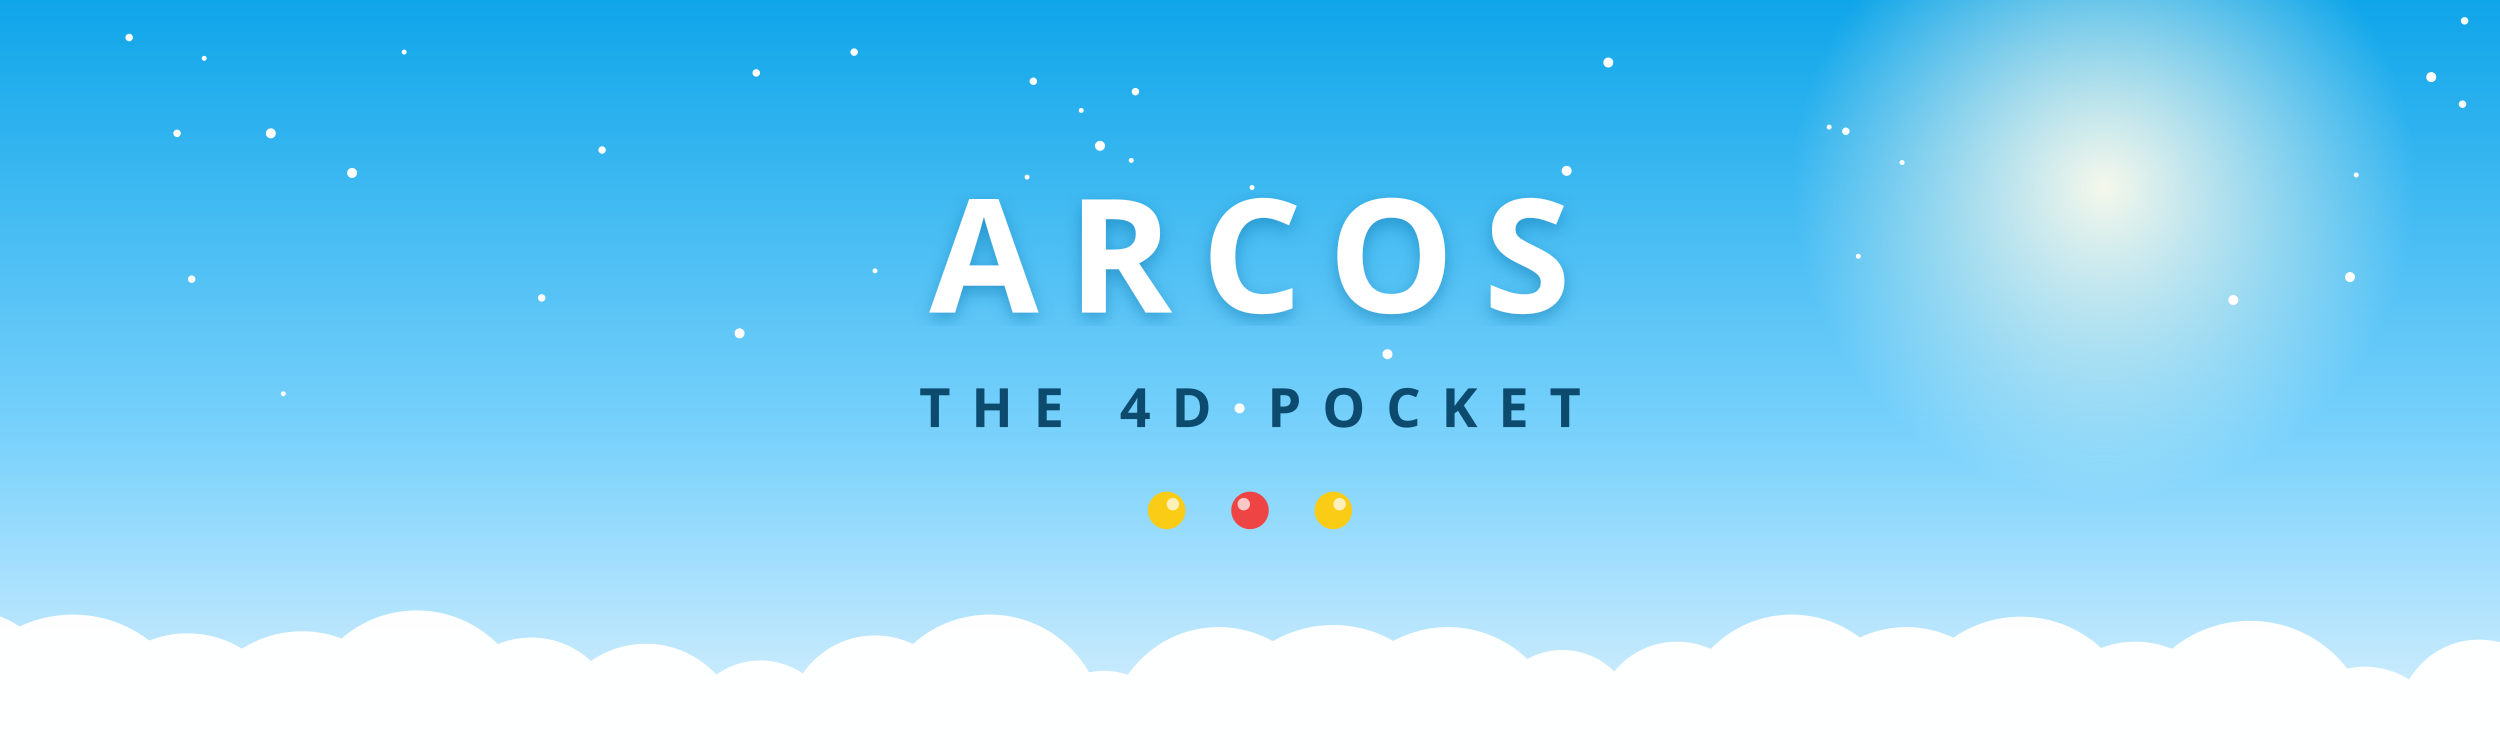
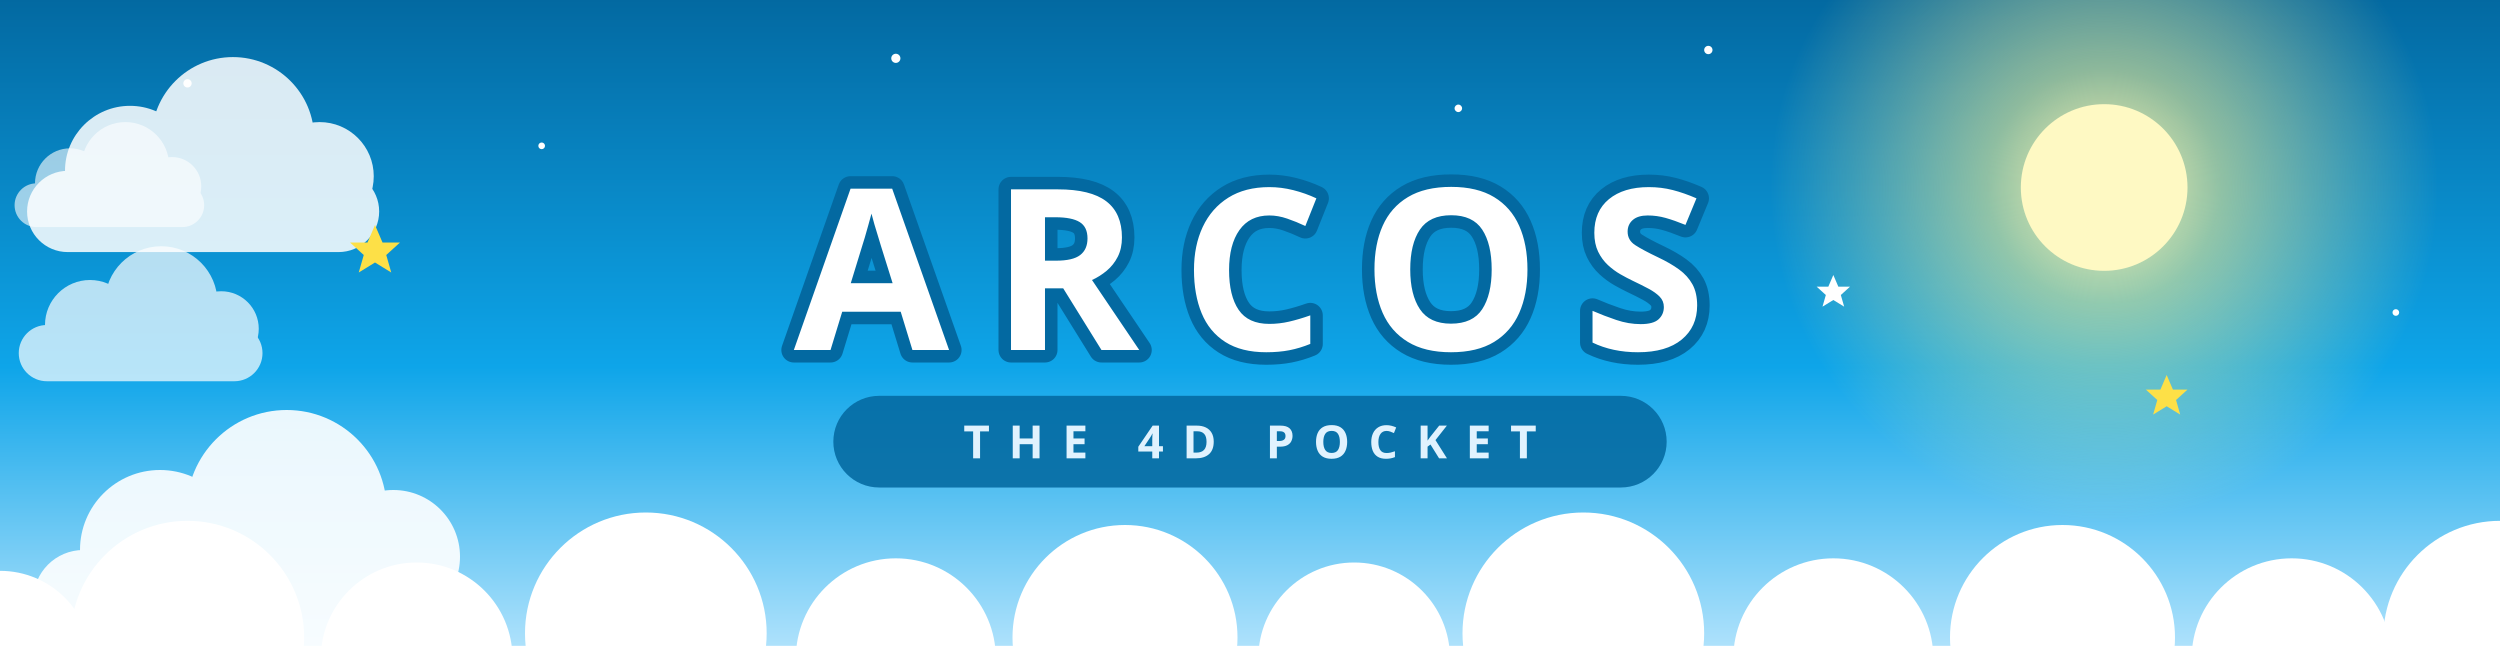
- <svg xmlns="http://www.w3.org/2000/svg" viewBox="0 0 1200 360" width="100%" role="img" aria-label="Arcos — The 4D Pocket, sky banner">
+ <svg xmlns="http://www.w3.org/2000/svg" viewBox="0 0 1200 320" width="1200" height="320" role="img" aria-label="Arcos — The 4D Pocket">
  <defs>
    <linearGradient id="sky" x1="0" y1="0" x2="0" y2="1">
-       <stop offset="0" stop-color="#0EA5E9" />
-       <stop offset=".6" stop-color="#7DD3FC" />
-       <stop offset="1" stop-color="#E0F2FE" />
+       <stop offset="0" stop-color="#0369A1" />
+       <stop offset=".55" stop-color="#0EA5E9" />
+       <stop offset="1" stop-color="#BAE6FD" />
    </linearGradient>
-     <radialGradient id="sun" cx=".5" cy=".5" r=".5">
-       <stop offset="0" stop-color="#FFFBEB" stop-opacity=".95" />
-       <stop offset="1" stop-color="#FFFBEB" stop-opacity="0" />
+     <radialGradient id="sun">
+       <stop offset="0" stop-color="#FEF9C3" />
+       <stop offset=".35" stop-color="#FEF08A" stop-opacity=".55" />
+       <stop offset="1" stop-color="#FEF08A" stop-opacity="0" />
    </radialGradient>
-     <filter id="soft">
-       <feGaussianBlur stdDeviation="1.2" />
-     </filter>
-     <filter id="shadow">
-       <feDropShadow dx="0" dy="3" stdDeviation="4" flood-color="#0369A1" flood-opacity=".45" />
-     </filter>
+     <g id="cl">
+       <rect x="10" y="40" width="130" height="30" rx="15" />
+       <circle cx="48" cy="40" r="24" />
+       <circle cx="86" cy="28" r="30" />
+       <circle cx="118" cy="42" r="20" />
+     </g>
+     <path id="st" d="M0-10L3-3 10-3 4.5 2 6.5 9 0 5-6.5 9-4.5 2-10-3-3-3Z" />
  </defs>
-   <rect width="1200" height="360" fill="url(#sky)" />
-   <circle cx="1010" cy="90" r="150" fill="url(#sun)" />
-   <circle cx="493" cy="85" r="1.2" fill="#fff">
-     <animate attributeName="opacity" values=".15;1;.15" dur="4.2s" begin="1.4s" repeatCount="indefinite" />
-   </circle>
-   <circle cx="194" cy="25" r="1.2" fill="#fff">
-     <animate attributeName="opacity" values=".15;1;.15" dur="3.2s" begin="2.8s" repeatCount="indefinite" />
-   </circle>
-   <circle cx="130" cy="64" r="2.4" fill="#fff">
-     <animate attributeName="opacity" values=".15;1;.15" dur="3.6s" begin="0.8s" repeatCount="indefinite" />
-   </circle>
-   <circle cx="363" cy="35" r="1.8" fill="#fff">
-     <animate attributeName="opacity" values=".15;1;.15" dur="2.6s" begin="2.8s" repeatCount="indefinite" />
-   </circle>
-   <circle cx="543" cy="77" r="1.2" fill="#fff">
-     <animate attributeName="opacity" values=".15;1;.15" dur="2.5s" begin="0.9s" repeatCount="indefinite" />
-   </circle>
-   <circle cx="772" cy="30" r="2.4" fill="#fff">
-     <animate attributeName="opacity" values=".15;1;.15" dur="3.0s" begin="1.2s" repeatCount="indefinite" />
-   </circle>
-   <circle cx="519" cy="53" r="1.2" fill="#fff">
-     <animate attributeName="opacity" values=".15;1;.15" dur="3.4s" begin="0.3s" repeatCount="indefinite" />
-   </circle>
-   <circle cx="1131" cy="84" r="1.2" fill="#fff">
-     <animate attributeName="opacity" values=".15;1;.15" dur="4.7s" begin="1.7s" repeatCount="indefinite" />
-   </circle>
-   <circle cx="648" cy="138" r="1.2" fill="#fff">
-     <animate attributeName="opacity" values=".15;1;.15" dur="3.2s" begin="1.8s" repeatCount="indefinite" />
-   </circle>
-   <circle cx="892" cy="123" r="1.2" fill="#fff">
-     <animate attributeName="opacity" values=".15;1;.15" dur="2.7s" begin="0.8s" repeatCount="indefinite" />
-   </circle>
-   <circle cx="98" cy="28" r="1.2" fill="#fff">
-     <animate attributeName="opacity" values=".15;1;.15" dur="3.4s" begin="3.0s" repeatCount="indefinite" />
-   </circle>
-   <circle cx="1072" cy="144" r="2.4" fill="#fff">
-     <animate attributeName="opacity" values=".15;1;.15" dur="3.4s" begin="1.0s" repeatCount="indefinite" />
-   </circle>
-   <circle cx="410" cy="25" r="1.8" fill="#fff">
-     <animate attributeName="opacity" values=".15;1;.15" dur="4.7s" begin="1.9s" repeatCount="indefinite" />
-   </circle>
-   <circle cx="913" cy="78" r="1.2" fill="#fff">
-     <animate attributeName="opacity" values=".15;1;.15" dur="3.1s" begin="2.2s" repeatCount="indefinite" />
-   </circle>
-   <circle cx="666" cy="170" r="2.4" fill="#fff">
-     <animate attributeName="opacity" values=".15;1;.15" dur="2.6s" begin="1.0s" repeatCount="indefinite" />
-   </circle>
-   <circle cx="136" cy="189" r="1.2" fill="#fff">
-     <animate attributeName="opacity" values=".15;1;.15" dur="2.8s" begin="1.7s" repeatCount="indefinite" />
-   </circle>
-   <circle cx="496" cy="39" r="1.8" fill="#fff">
-     <animate attributeName="opacity" values=".15;1;.15" dur="4.8s" begin="0.9s" repeatCount="indefinite" />
-   </circle>
-   <circle cx="62" cy="18" r="1.8" fill="#fff">
-     <animate attributeName="opacity" values=".15;1;.15" dur="4.1s" begin="2.7s" repeatCount="indefinite" />
-   </circle>
-   <circle cx="595" cy="196" r="2.4" fill="#fff">
-     <animate attributeName="opacity" values=".15;1;.15" dur="4.9s" begin="0.1s" repeatCount="indefinite" />
-   </circle>
-   <circle cx="601" cy="90" r="1.2" fill="#fff">
-     <animate attributeName="opacity" values=".15;1;.15" dur="4.3s" begin="1.2s" repeatCount="indefinite" />
-   </circle>
-   <circle cx="169" cy="83" r="2.4" fill="#fff">
-     <animate attributeName="opacity" values=".15;1;.15" dur="2.6s" begin="1.3s" repeatCount="indefinite" />
-   </circle>
-   <circle cx="289" cy="72" r="1.8" fill="#fff">
-     <animate attributeName="opacity" values=".15;1;.15" dur="3.8s" begin="0.5s" repeatCount="indefinite" />
-   </circle>
-   <circle cx="1183" cy="10" r="1.8" fill="#fff">
-     <animate attributeName="opacity" values=".15;1;.15" dur="2.1s" begin="0.5s" repeatCount="indefinite" />
-   </circle>
-   <circle cx="752" cy="82" r="2.4" fill="#fff">
-     <animate attributeName="opacity" values=".15;1;.15" dur="2.3s" begin="2.9s" repeatCount="indefinite" />
-   </circle>
-   <circle cx="878" cy="61" r="1.2" fill="#fff">
-     <animate attributeName="opacity" values=".15;1;.15" dur="2.2s" begin="0.2s" repeatCount="indefinite" />
-   </circle>
-   <circle cx="355" cy="160" r="2.4" fill="#fff">
-     <animate attributeName="opacity" values=".15;1;.15" dur="4.9s" begin="1.8s" repeatCount="indefinite" />
-   </circle>
-   <circle cx="1128" cy="133" r="2.4" fill="#fff">
-     <animate attributeName="opacity" values=".15;1;.15" dur="2.7s" begin="3.0s" repeatCount="indefinite" />
-   </circle>
-   <circle cx="260" cy="143" r="1.8" fill="#fff">
-     <animate attributeName="opacity" values=".15;1;.15" dur="4.3s" begin="1.2s" repeatCount="indefinite" />
-   </circle>
-   <circle cx="420" cy="130" r="1.2" fill="#fff">
-     <animate attributeName="opacity" values=".15;1;.15" dur="2.7s" begin="1.2s" repeatCount="indefinite" />
-   </circle>
-   <circle cx="85" cy="64" r="1.8" fill="#fff">
-     <animate attributeName="opacity" values=".15;1;.15" dur="3.3s" begin="1.9s" repeatCount="indefinite" />
-   </circle>
-   <circle cx="886" cy="63" r="1.8" fill="#fff">
-     <animate attributeName="opacity" values=".15;1;.15" dur="2.6s" begin="0.1s" repeatCount="indefinite" />
-   </circle>
-   <circle cx="528" cy="70" r="2.4" fill="#fff">
-     <animate attributeName="opacity" values=".15;1;.15" dur="2.6s" begin="0.7s" repeatCount="indefinite" />
-   </circle>
-   <circle cx="545" cy="44" r="1.8" fill="#fff">
-     <animate attributeName="opacity" values=".15;1;.15" dur="2.2s" begin="2.8s" repeatCount="indefinite" />
-   </circle>
-   <circle cx="1167" cy="37" r="2.4" fill="#fff">
-     <animate attributeName="opacity" values=".15;1;.15" dur="3.2s" begin="2.7s" repeatCount="indefinite" />
-   </circle>
-   <circle cx="92" cy="134" r="1.8" fill="#fff">
-     <animate attributeName="opacity" values=".15;1;.15" dur="2.3s" begin="0.6s" repeatCount="indefinite" />
-   </circle>
-   <circle cx="1182" cy="50" r="1.8" fill="#fff">
-     <animate attributeName="opacity" values=".15;1;.15" dur="2.9s" begin="1.4s" repeatCount="indefinite" />
-   </circle>
-   <g>
-     <animateTransform attributeName="transform" type="translate" from="-200 0" to="1300 0" dur="60s" repeatCount="indefinite" />
-     <g transform="translate(-300,70) scale(1.3)" opacity="0.95" fill="#fff">
-       <ellipse cx="0" cy="0" rx="46" ry="20" />
-       <circle cx="-22" cy="-14" r="20" />
-       <circle cx="10" cy="-24" r="26" />
-       <circle cx="34" cy="-8" r="17" />
+   <rect width="1200" height="320" fill="url(#sky)" />
+   <circle cx="1010" cy="90" r="160" fill="url(#sun)" />
+   <circle cx="1010" cy="90" r="40" fill="#FEF9C3" />
+   <g fill="#fff">
+     <circle cx="90" cy="40" r="2">
+       <animate attributeName="opacity" values=".2;1;.2" dur="3s" repeatCount="indefinite" />
+     </circle>
+     <circle cx="260" cy="70" r="1.6">
+       <animate attributeName="opacity" values="1;.2;1" dur="2.4s" repeatCount="indefinite" />
+     </circle>
+     <circle cx="430" cy="28" r="2.2">
+       <animate attributeName="opacity" values=".3;1;.3" dur="3.6s" repeatCount="indefinite" />
+     </circle>
+     <circle cx="700" cy="52" r="1.8">
+       <animate attributeName="opacity" values="1;.2;1" dur="2.8s" repeatCount="indefinite" />
+     </circle>
+     <circle cx="820" cy="24" r="2">
+       <animate attributeName="opacity" values=".2;1;.2" dur="3.2s" repeatCount="indefinite" />
+     </circle>
+     <circle cx="1150" cy="150" r="1.6">
+       <animate attributeName="opacity" values="1;.3;1" dur="2.6s" repeatCount="indefinite" />
+     </circle>
+   </g>
+   <g opacity=".85">
+     <g>
+       <use href="#cl" fill="#fff" transform="translate(0,30) scale(1.3)" />
+       <animateTransform attributeName="transform" type="translate" from="-300 0" to="1300 0" dur="80s" begin="-30s" repeatCount="indefinite" />
    </g>
  </g>
-   <g>
-     <animateTransform attributeName="transform" type="translate" from="300 0" to="1800 0" dur="80s" repeatCount="indefinite" />
-     <g transform="translate(-300,150) scale(0.9)" opacity="0.95" fill="#fff">
-       <ellipse cx="0" cy="0" rx="46" ry="20" />
-       <circle cx="-22" cy="-14" r="20" />
-       <circle cx="10" cy="-24" r="26" />
-       <circle cx="34" cy="-8" r="17" />
+   <g opacity=".7">
+     <g>
+       <use href="#cl" fill="#fff" transform="translate(0,120) scale(.9)" />
+       <animateTransform attributeName="transform" type="translate" from="-300 0" to="1300 0" dur="55s" begin="-5s" repeatCount="indefinite" />
    </g>
  </g>
-   <g>
-     <animateTransform attributeName="transform" type="translate" from="700 0" to="2200 0" dur="100s" repeatCount="indefinite" />
-     <g transform="translate(-300,240) scale(1.6)" opacity="0.95" fill="#fff">
-       <ellipse cx="0" cy="0" rx="46" ry="20" />
-       <circle cx="-22" cy="-14" r="20" />
-       <circle cx="10" cy="-24" r="26" />
-       <circle cx="34" cy="-8" r="17" />
+   <g opacity=".9">
+     <g>
+       <use href="#cl" fill="#fff" transform="translate(0,200) scale(1.6)" />
+       <animateTransform attributeName="transform" type="translate" from="-300 0" to="1300 0" dur="95s" begin="-70s" repeatCount="indefinite" />
    </g>
  </g>
-   <g>
-     <animateTransform attributeName="transform" type="translate" from="900 0" to="2400 0" dur="50s" repeatCount="indefinite" />
-     <g transform="translate(-300,110) scale(0.7)" opacity="0.95" fill="#fff">
-       <ellipse cx="0" cy="0" rx="46" ry="20" />
-       <circle cx="-22" cy="-14" r="20" />
-       <circle cx="10" cy="-24" r="26" />
-       <circle cx="34" cy="-8" r="17" />
+   <g opacity=".6">
+     <g>
+       <use href="#cl" fill="#fff" transform="translate(0,60) scale(.7)" />
+       <animateTransform attributeName="transform" type="translate" from="-300 0" to="1300 0" dur="45s" begin="-40s" repeatCount="indefinite" />
    </g>
  </g>
+   <g fill="#fff">
+     <circle cx="0" cy="318" r="44" />
+     <circle cx="90" cy="306" r="56" />
+     <circle cx="200" cy="316" r="46" />
+     <circle cx="310" cy="304" r="58" />
+     <circle cx="430" cy="316" r="48" />
+     <circle cx="540" cy="306" r="54" />
+     <circle cx="650" cy="316" r="46" />
+     <circle cx="760" cy="304" r="58" />
+     <circle cx="880" cy="316" r="48" />
+     <circle cx="990" cy="306" r="54" />
+     <circle cx="1100" cy="316" r="48" />
+     <circle cx="1200" cy="306" r="56" />
+     <rect y="310" width="1200" height="12" />
+   </g>
  <g>
-     <animateTransform attributeName="transform" type="translate" from="100 0" to="1600 0" dur="90s" repeatCount="indefinite" />
-     <g transform="translate(-300,300) scale(1.1)" opacity="0.95" fill="#fff">
-       <ellipse cx="0" cy="0" rx="46" ry="20" />
-       <circle cx="-22" cy="-14" r="20" />
-       <circle cx="10" cy="-24" r="26" />
-       <circle cx="34" cy="-8" r="17" />
-     </g>
+     <use href="#st" fill="#FDE047" transform="translate(180 120) scale(1.2)">
+       <animate attributeName="opacity" values="0;1;0" dur="2.5s" repeatCount="indefinite" />
+     </use>
+     <use href="#st" fill="#FDE047" transform="translate(1040 190)">
+       <animate attributeName="opacity" values="1;0;1" dur="3s" repeatCount="indefinite" />
+     </use>
+     <use href="#st" fill="#fff" transform="translate(880 140) scale(.8)">
+       <animate attributeName="opacity" values="0;1;0" dur="2s" repeatCount="indefinite" />
+     </use>
  </g>
-   <g fill="#fff" opacity=".98">
-     <circle cx="-20" cy="346" r="54" />
-     <circle cx="35" cy="355" r="60" />
-     <circle cx="90" cy="354" r="50" />
-     <circle cx="145" cy="357" r="54" />
-     <circle cx="200" cy="348" r="55" />
-     <circle cx="255" cy="348" r="42" />
-     <circle cx="310" cy="355" r="46" />
-     <circle cx="365" cy="353" r="36" />
-     <circle cx="420" cy="347" r="42" />
-     <circle cx="475" cy="350" r="55" />
-     <circle cx="530" cy="357" r="35" />
-     <circle cx="585" cy="354" r="53" />
-     <circle cx="640" cy="358" r="58" />
-     <circle cx="695" cy="356" r="55" />
-     <circle cx="750" cy="347" r="35" />
-     <circle cx="805" cy="347" r="39" />
-     <circle cx="860" cy="349" r="54" />
-     <circle cx="915" cy="353" r="52" />
-     <circle cx="970" cy="353" r="57" />
-     <circle cx="1025" cy="354" r="46" />
-     <circle cx="1080" cy="357" r="59" />
-     <circle cx="1135" cy="360" r="40" />
-     <circle cx="1190" cy="346" r="39" />
-     <circle cx="1245" cy="360" r="53" />
-   </g>
-   <text x="600" y="150" text-anchor="middle" font-family="'Trebuchet MS',Verdana,sans-serif" font-weight="800" font-size="76" letter-spacing="14" fill="#fff" filter="url(#shadow)">ARCOS</text>
-   <text x="600" y="205" text-anchor="middle" font-family="'Trebuchet MS',Verdana,sans-serif" font-weight="700" font-size="26" letter-spacing="10" fill="#0C4A6E">THE 4D POCKET</text>
-   <circle cx="600" cy="245" r="9" fill="#EF4444" />
-   <circle cx="597" cy="242" r="3" fill="#fff" opacity=".7" />
-   <circle cx="640" cy="245" r="9" fill="#FACC15" />
-   <circle cx="643" cy="242" r="3" fill="#fff" opacity=".7" />
-   <circle cx="560" cy="245" r="9" fill="#FACC15" />
-   <circle cx="563" cy="242" r="3" fill="#fff" opacity=".7" />
+   <text x="600" y="168" text-anchor="middle" font-family="'Trebuchet MS',Verdana,sans-serif" font-size="108" font-weight="900" letter-spacing="20" fill="#fff" stroke="#0369A1" stroke-width="12" stroke-linejoin="round" paint-order="stroke">ARCOS</text>
+   <rect x="400" y="190" width="400" height="44" rx="22" fill="#0369A1" opacity=".88" />
+   <text x="600" y="220" text-anchor="middle" font-family="'Trebuchet MS',Verdana,sans-serif" font-size="22" font-weight="700" letter-spacing="9" fill="#E0F2FE">THE 4D POCKET</text>
</svg>
